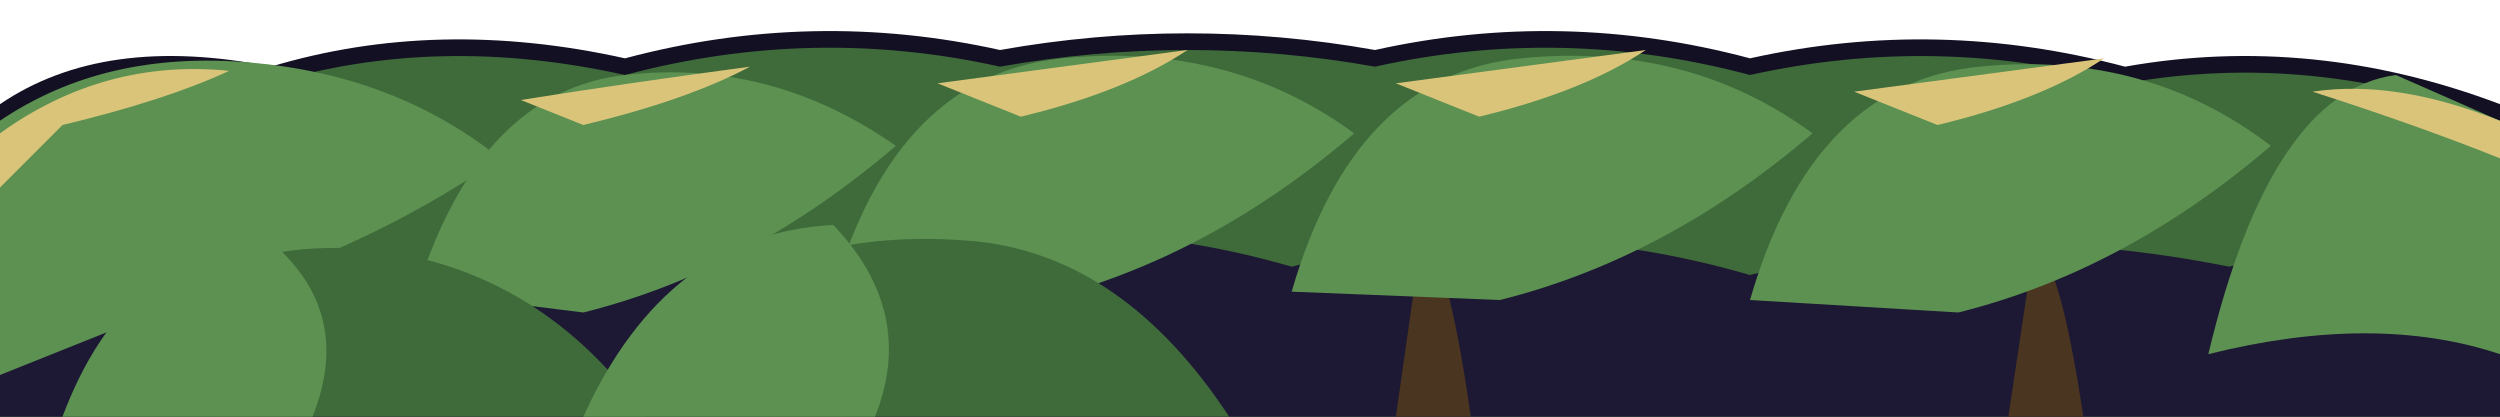
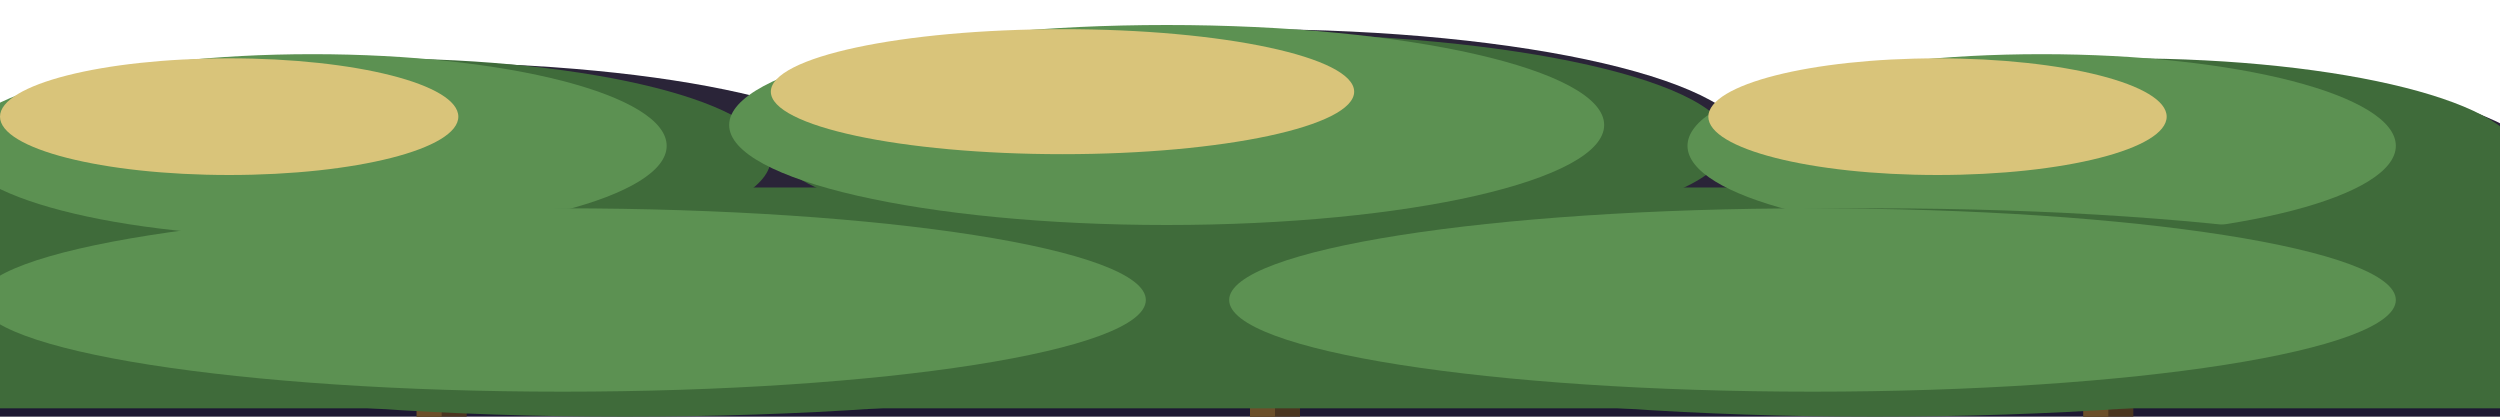
<svg xmlns="http://www.w3.org/2000/svg" viewBox="0 0 600 100">
-   <path d="M0,100 L0,25 Q25,8 65,16 Q105,4 150,14 Q195,2 240,12 Q285,4 330,12 Q375,2 420,14 Q465,4 510,16 Q555,8 600,25 L600,100 Z" fill="#141024" />
-   <path d="M0,100 L0,29 Q25,12 65,20 Q105,8 150,18 Q195,6 240,16 Q285,8 330,16 Q375,6 420,18 Q465,8 510,20 Q555,12 600,29 L600,100 Z" fill="#3f6b3a" />
-   <path d="M0,100 L0,66 Q45,52 95,68 Q145,50 200,64 Q255,48 310,64 Q365,50 420,66 Q475,52 535,64 Q570,55 600,66 L600,100 Z" fill="#1d1833" />
-   <path d="M52,100 L58,62 Q64,62 70,100 Z" fill="#4a3520" />
-   <path d="M185,100 L191,58 Q197,58 203,100 Z" fill="#4a3520" />
-   <path d="M335,100 L341,58 Q347,58 353,100 Z" fill="#4a3520" />
-   <path d="M482,100 L488,60 Q494,60 500,100 Z" fill="#4a3520" />
-   <path d="M0,90 L0,29 Q25,12 60,15 Q95,18 120,38 Q85,62 45,72 L0,90 Z" fill="#5c9152" />
-   <path d="M0,32 Q25,14 55,17 Q40,24 15,30 L0,45 Z" fill="#d9c47a" />
-   <path d="M100,70 Q115,22 150,18 Q185,14 215,35 Q180,65 140,75 Z" fill="#5c9152" />
-   <path d="M125,24 Q150,20 180,16 Q165,24 140,30 Z" fill="#d9c47a" />
-   <path d="M200,70 Q215,18 255,14 Q295,10 325,32 Q290,62 250,72 Z" fill="#5c9152" />
-   <path d="M225,20 Q255,16 285,12 Q270,22 245,28 Z" fill="#d9c47a" />
-   <path d="M310,70 Q325,18 365,14 Q405,10 435,32 Q400,62 360,72 Z" fill="#5c9152" />
-   <path d="M335,20 Q365,16 395,12 Q380,22 355,28 Z" fill="#d9c47a" />
-   <path d="M420,72 Q435,20 475,16 Q515,12 545,35 Q510,65 470,75 Z" fill="#5c9152" />
-   <path d="M445,22 Q475,18 505,14 Q490,24 465,30 Z" fill="#d9c47a" />
-   <path d="M530,85 Q545,22 575,18 L600,29 L600,85 Q570,75 530,85 Z" fill="#5c9152" />
-   <path d="M555,22 Q575,19 600,29 L600,38 Q580,30 555,22 Z" fill="#d9c47a" />
-   <path d="M15,100 Q40,55 90,60 Q130,65 155,100 Z" fill="#3f6b3a" />
-   <path d="M15,100 Q30,60 65,58 Q85,75 75,100 Z" fill="#5c9152" />
-   <path d="M140,100 Q175,52 235,58 Q270,62 295,100 Z" fill="#3f6b3a" />
-   <path d="M140,100 Q160,56 200,54 Q220,75 210,100 Z" fill="#5c9152" />
+   <rect x="0" y="50" width="600" height="50" fill="#1d1833" />
+   <ellipse cx="100" cy="40" rx="110" ry="25" fill="#2a2438" />
+   <ellipse cx="300" cy="35" rx="120" ry="28" fill="#2a2438" />
+   <ellipse cx="500" cy="40" rx="110" ry="25" fill="#2a2438" />
+   <rect x="100" y="65" width="12" height="35" fill="#4a3520" />
+   <rect x="100" y="65" width="6" height="35" fill="#6b4f2a" />
+   <rect x="300" y="65" width="12" height="35" fill="#4a3520" />
+   <rect x="300" y="65" width="6" height="35" fill="#6b4f2a" />
+   <rect x="500" y="65" width="12" height="35" fill="#4a3520" />
+   <rect x="500" y="65" width="6" height="35" fill="#6b4f2a" />
+   <rect x="0" y="45" width="600" height="53" fill="#3f6b3a" />
+   <ellipse cx="90" cy="38" rx="95" ry="24" fill="#3f6b3a" />
+   <ellipse cx="300" cy="34" rx="115" ry="26" fill="#3f6b3a" />
+   <ellipse cx="510" cy="38" rx="95" ry="24" fill="#3f6b3a" />
+   <ellipse cx="75" cy="35" rx="85" ry="22" fill="#5c9152" />
+   <ellipse cx="280" cy="30" rx="105" ry="24" fill="#5c9152" />
+   <ellipse cx="490" cy="35" rx="85" ry="22" fill="#5c9152" />
+   <ellipse cx="55" cy="28" rx="55" ry="14" fill="#d9c47a" />
+   <ellipse cx="255" cy="22" rx="70" ry="15" fill="#d9c47a" />
+   <ellipse cx="465" cy="28" rx="55" ry="14" fill="#d9c47a" />
+   <ellipse cx="150" cy="75" rx="155" ry="25" fill="#3f6b3a" />
+   <ellipse cx="135" cy="72" rx="140" ry="22" fill="#5c9152" />
+   <ellipse cx="450" cy="75" rx="155" ry="25" fill="#3f6b3a" />
+   <ellipse cx="435" cy="72" rx="140" ry="22" fill="#5c9152" />
</svg>
